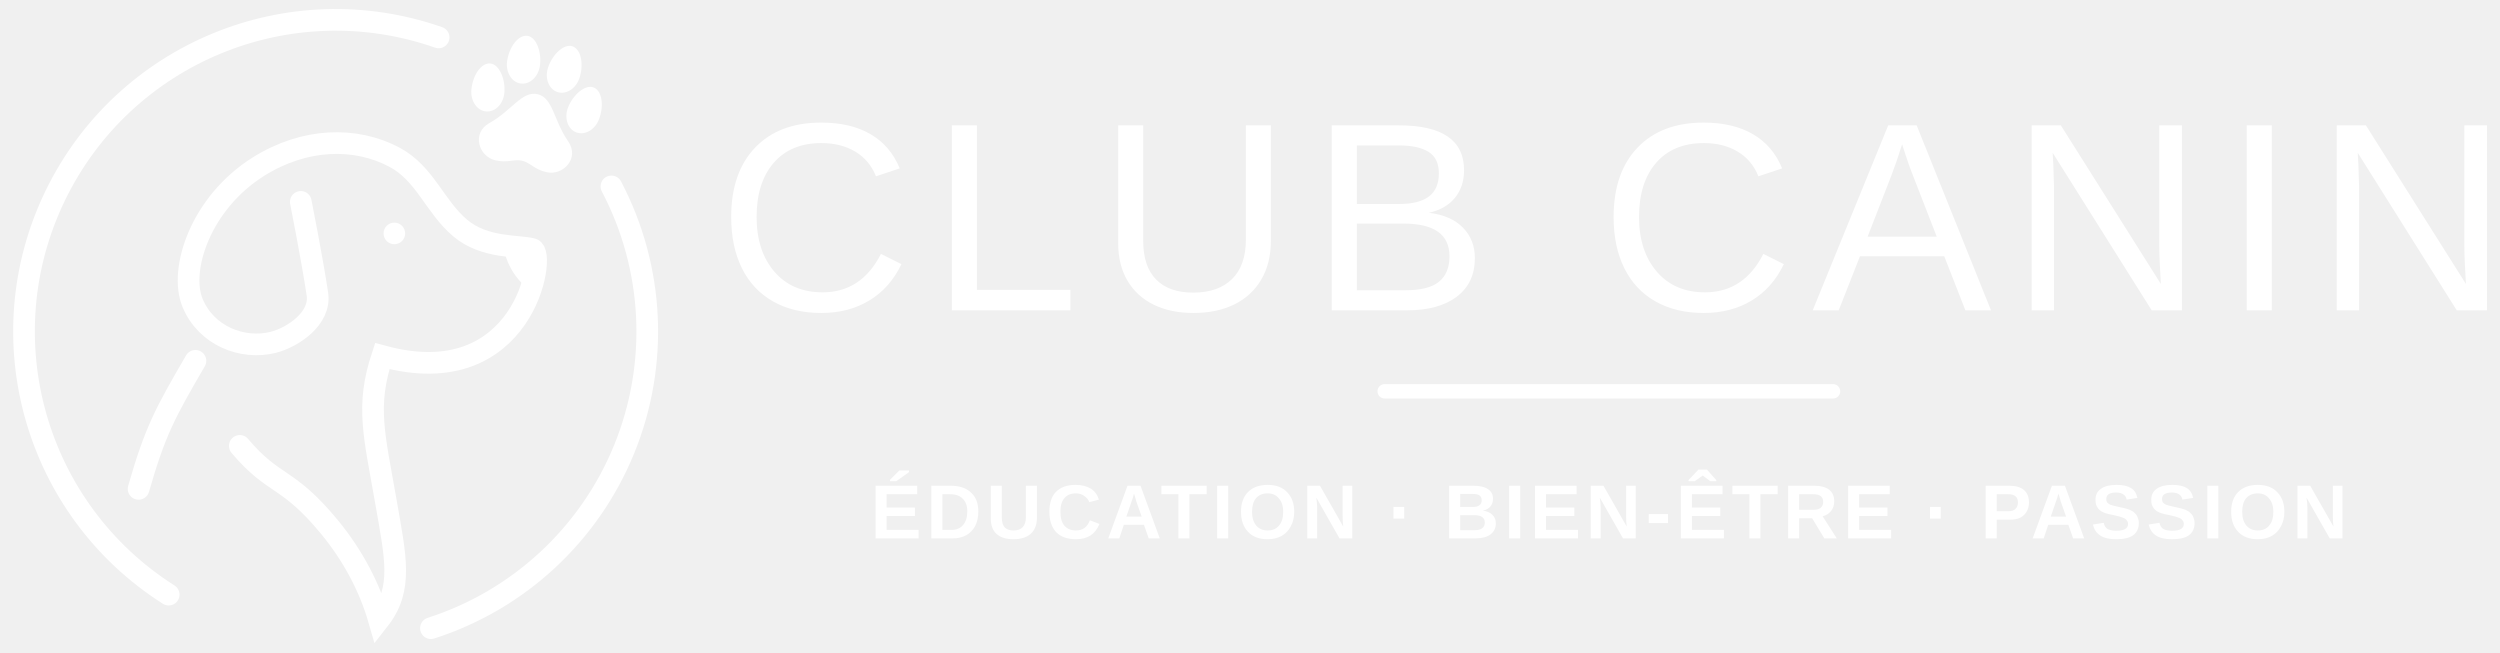
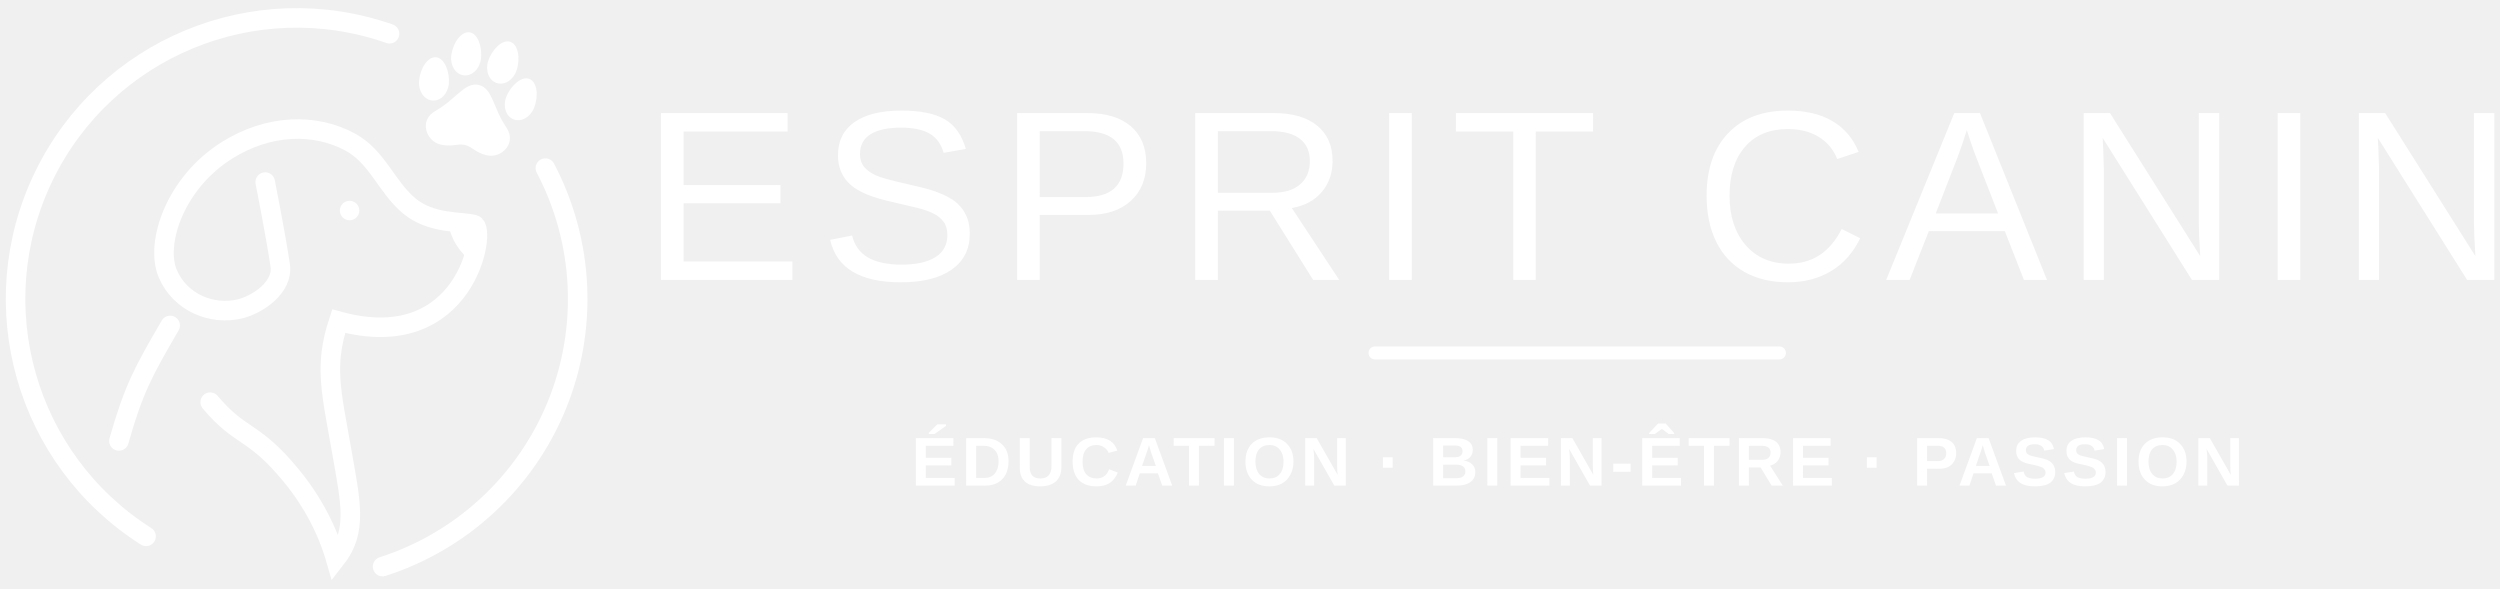
- <svg xmlns="http://www.w3.org/2000/svg" width="138" height="36" viewBox="0 0 138 36" version="1.1" id="svg11">
-   <defs id="defs1">
+ <svg xmlns="http://www.w3.org/2000/svg" width="153" height="36" viewBox="0 0 153 36" version="1.1">
+   <defs>
    <rect id="rect2" x="80.595" y="933.739" width="628.785" height="115.447" />
  </defs>
-   <text x="48.051" y="29.717" style="font-weight:bold;font-size:4.24px;font-family:Arial, sans-serif;letter-spacing:0.25px;fill:#ffffff" id="text1">ÉDUCATION · BIEN-ÊTRE · PASSION</text>
-   <path d="M 76.434,21.6 H 101.183" style="fill:none;stroke:#ffffff;stroke-width:0.795;stroke-linecap:round" id="path1" />
-   <text transform="matrix(0.1987539,0,0,0.1987539,23.58768,-181.8213)" style="font-size:74.667px;font-family:Arial, sans-serif;letter-spacing:5.031px;white-space:pre;shape-inside:url(#rect2);fill:#ffffff" id="text2" xml:space="preserve">
-     <tspan x="80.596" y="1000.995" id="tspan2">CLUB CANIN</tspan>
+   <text x="55.768" y="29.717" style="font-weight:bold;font-size:4.24px;font-family:Arial, sans-serif;letter-spacing:0.25px;fill:#ffffff">ÉDUCATION · BIEN-ÊTRE · PASSION</text>
+   <path d="M 84.151,21.6 H 108.9" style="fill:none;stroke:#ffffff;stroke-width:0.795;stroke-linecap:round" />
+   <text transform="matrix(0.1987539,0,0,0.1987539,23.21462,-181.8213)" style="font-size:74.667px;font-family:Arial, sans-serif;letter-spacing:5.031px;white-space:pre;shape-inside:url(#rect2);fill:#ffffff" xml:space="preserve">
+     <tspan x="80.596" y="1000.995">ESPRIT CANIN</tspan>
  </text>
-   <path d="m 27.761,13.538 c 0.197,1.069 0.701,1.899 1.511,2.492 0.419,-1.191 0.393,-2.205 0.111,-2.282 -0.356,-0.097 -0.953,-0.112 -1.622,-0.21 z" style="fill:#ffffff" id="path2" />
-   <circle cx="21.768" cy="12.885" r="0.596" fill="#ffffff" id="circle2" />
-   <path d="m 7.65,26.985 c 0.908,-3.172 1.46,-4.184 3.138,-7.067" style="fill:none;stroke:#ffffff;stroke-width:1.196;stroke-linecap:round" id="path3" />
-   <path d="m 13.237,24.613 c 1.9,2.255 2.621,1.648 4.96,4.492 1.297,1.578 2.21,3.327 2.723,5.106 1.342,-1.71 0.922,-3.424 0.366,-6.61 -0.633,-3.621 -1.094,-5.193 -0.185,-7.946 7.826,2.154 9.087,-5.687 8.283,-5.907 -0.765,-0.209 -2.633,-0.018 -3.983,-1.161 C 23.99,11.392 23.465,9.576 21.772,8.677 19.631,7.539 16.823,7.592 14.257,9.204 11.084,11.198 9.865,14.883 10.632,16.726 c 0.755,1.814 2.747,2.593 4.441,2.173 1.072,-0.266 2.645,-1.314 2.449,-2.653 -0.262,-1.793 -0.918,-5.102 -0.918,-5.102" style="fill:none;stroke:#ffffff;stroke-width:1.196;stroke-linecap:round" id="path4" />
-   <path d="m 33.75,10.29 a 17.201,17.201 0 0 1 0.701,14.514 17.201,17.201 0 0 1 -10.664,9.872" style="fill:none;stroke:#ffffff;stroke-width:1.196;stroke-linecap:round" id="path5" />
-   <path d="M 9.312,32.823 A 17.201,17.201 0 0 1 3.048,10.801 17.201,17.201 0 0 1 24.212,2.065" style="fill:none;stroke:#ffffff;stroke-width:1.196;stroke-linecap:round" id="path6" />
-   <path d="M 31.363,7.802 C 32.015,8.741 31.077,9.715 30.166,9.504 29.47,9.343 29.269,8.975 28.823,8.872 28.376,8.768 28.034,9.009 27.338,8.848 c -0.911,-0.211 -1.324,-1.499 -0.325,-2.055 1.242,-0.691 1.806,-1.792 2.662,-1.593 0.856,0.199 0.877,1.435 1.688,2.602 z" style="fill:#ffffff" id="path7" />
-   <path d="M 33.061,6.594 C 32.837,7.17 32.274,7.488 31.803,7.304 31.333,7.121 31.133,6.506 31.357,5.93 31.627,5.238 32.298,4.645 32.768,4.828 c 0.47,0.183 0.584,1.019 0.293,1.766 z" style="fill:#ffffff" id="path8" />
-   <path d="m 27.993,3.373 c 0.114,-0.794 0.624,-1.465 1.124,-1.394 0.5,0.072 0.792,0.917 0.686,1.653 -0.088,0.611 -0.564,1.049 -1.064,0.977 -0.5,-0.072 -0.834,-0.626 -0.746,-1.237 z" style="fill:#ffffff" id="path9" />
-   <path d="M 30.25,3.737 C 30.479,3.029 31.114,2.399 31.594,2.554 32.074,2.71 32.236,3.538 31.989,4.3 31.799,4.888 31.255,5.238 30.774,5.082 30.294,4.927 30.059,4.324 30.25,3.737 Z" style="fill:#ffffff" id="path10" />
-   <path d="M 26.836,6.152 C 26.333,6.109 25.968,5.576 26.02,4.96 c 0.068,-0.799 0.538,-1.499 1.041,-1.456 0.503,0.043 0.844,0.87 0.781,1.611 -0.052,0.615 -0.502,1.08 -1.005,1.037 z" style="fill:#ffffff" id="path11" />
+   <path d="m 27.388,13.538 c 0.197,1.069 0.701,1.899 1.511,2.492 0.419,-1.191 0.393,-2.205 0.111,-2.282 -0.356,-0.097 -0.953,-0.112 -1.622,-0.21 z" style="fill:#ffffff" />
+   <circle cx="21.395" cy="12.885" r="0.596" fill="#ffffff" />
+   <path d="m 7.277,26.985 c 0.908,-3.172 1.46,-4.184 3.138,-7.067" style="fill:none;stroke:#ffffff;stroke-width:1.196;stroke-linecap:round" />
+   <path d="m 12.863,24.613 c 1.9,2.255 2.621,1.648 4.96,4.492 1.297,1.578 2.21,3.327 2.723,5.106 1.342,-1.71 0.922,-3.424 0.366,-6.61 -0.633,-3.621 -1.094,-5.193 -0.185,-7.946 7.826,2.154 9.087,-5.687 8.283,-5.907 -0.765,-0.209 -2.633,-0.018 -3.983,-1.161 C 23.617,11.392 23.092,9.576 21.399,8.677 19.258,7.539 16.45,7.592 13.884,9.204 10.711,11.198 9.491,14.883 10.259,16.726 c 0.755,1.814 2.747,2.593 4.441,2.173 1.072,-0.266 2.645,-1.314 2.449,-2.653 -0.262,-1.793 -0.918,-5.102 -0.918,-5.102" style="fill:none;stroke:#ffffff;stroke-width:1.196;stroke-linecap:round" />
+   <path d="m 33.377,10.29 a 17.201,17.201 0 0 1 0.701,14.514 17.201,17.201 0 0 1 -10.664,9.872" style="fill:none;stroke:#ffffff;stroke-width:1.196;stroke-linecap:round" />
+   <path d="M 8.939,32.823 A 17.201,17.201 0 0 1 2.675,10.801 17.201,17.201 0 0 1 23.839,2.065" style="fill:none;stroke:#ffffff;stroke-width:1.196;stroke-linecap:round" />
+   <path d="m 30.99,7.802 c 0.653,0.939 -0.286,1.913 -1.197,1.702 -0.696,-0.162 -0.897,-0.529 -1.343,-0.633 -0.446,-0.104 -0.789,0.138 -1.485,-0.024 -0.911,-0.211 -1.324,-1.499 -0.325,-2.055 1.242,-0.691 1.806,-1.792 2.662,-1.593 0.856,0.199 0.877,1.435 1.688,2.602 z" style="fill:#ffffff" />
+   <path d="M 32.688,6.594 C 32.464,7.17 31.901,7.488 31.43,7.304 30.96,7.121 30.76,6.506 30.984,5.93 c 0.27,-0.693 0.94,-1.285 1.411,-1.102 0.47,0.183 0.584,1.019 0.293,1.766 z" style="fill:#ffffff" />
+   <path d="m 27.62,3.373 c 0.114,-0.794 0.624,-1.465 1.124,-1.394 0.5,0.072 0.792,0.917 0.686,1.653 -0.088,0.611 -0.564,1.049 -1.064,0.977 -0.5,-0.072 -0.834,-0.626 -0.746,-1.237 z" style="fill:#ffffff" />
+   <path d="M 29.876,3.737 C 30.106,3.029 30.74,2.399 31.221,2.554 31.701,2.71 31.863,3.538 31.616,4.3 31.425,4.888 30.882,5.238 30.401,5.082 29.921,4.927 29.686,4.324 29.876,3.737 Z" style="fill:#ffffff" />
+   <path d="M 26.463,6.152 C 25.96,6.109 25.595,5.576 25.647,4.96 c 0.068,-0.799 0.538,-1.499 1.041,-1.456 0.503,0.043 0.844,0.87 0.781,1.611 -0.052,0.615 -0.502,1.08 -1.005,1.037 z" style="fill:#ffffff" />
</svg>
